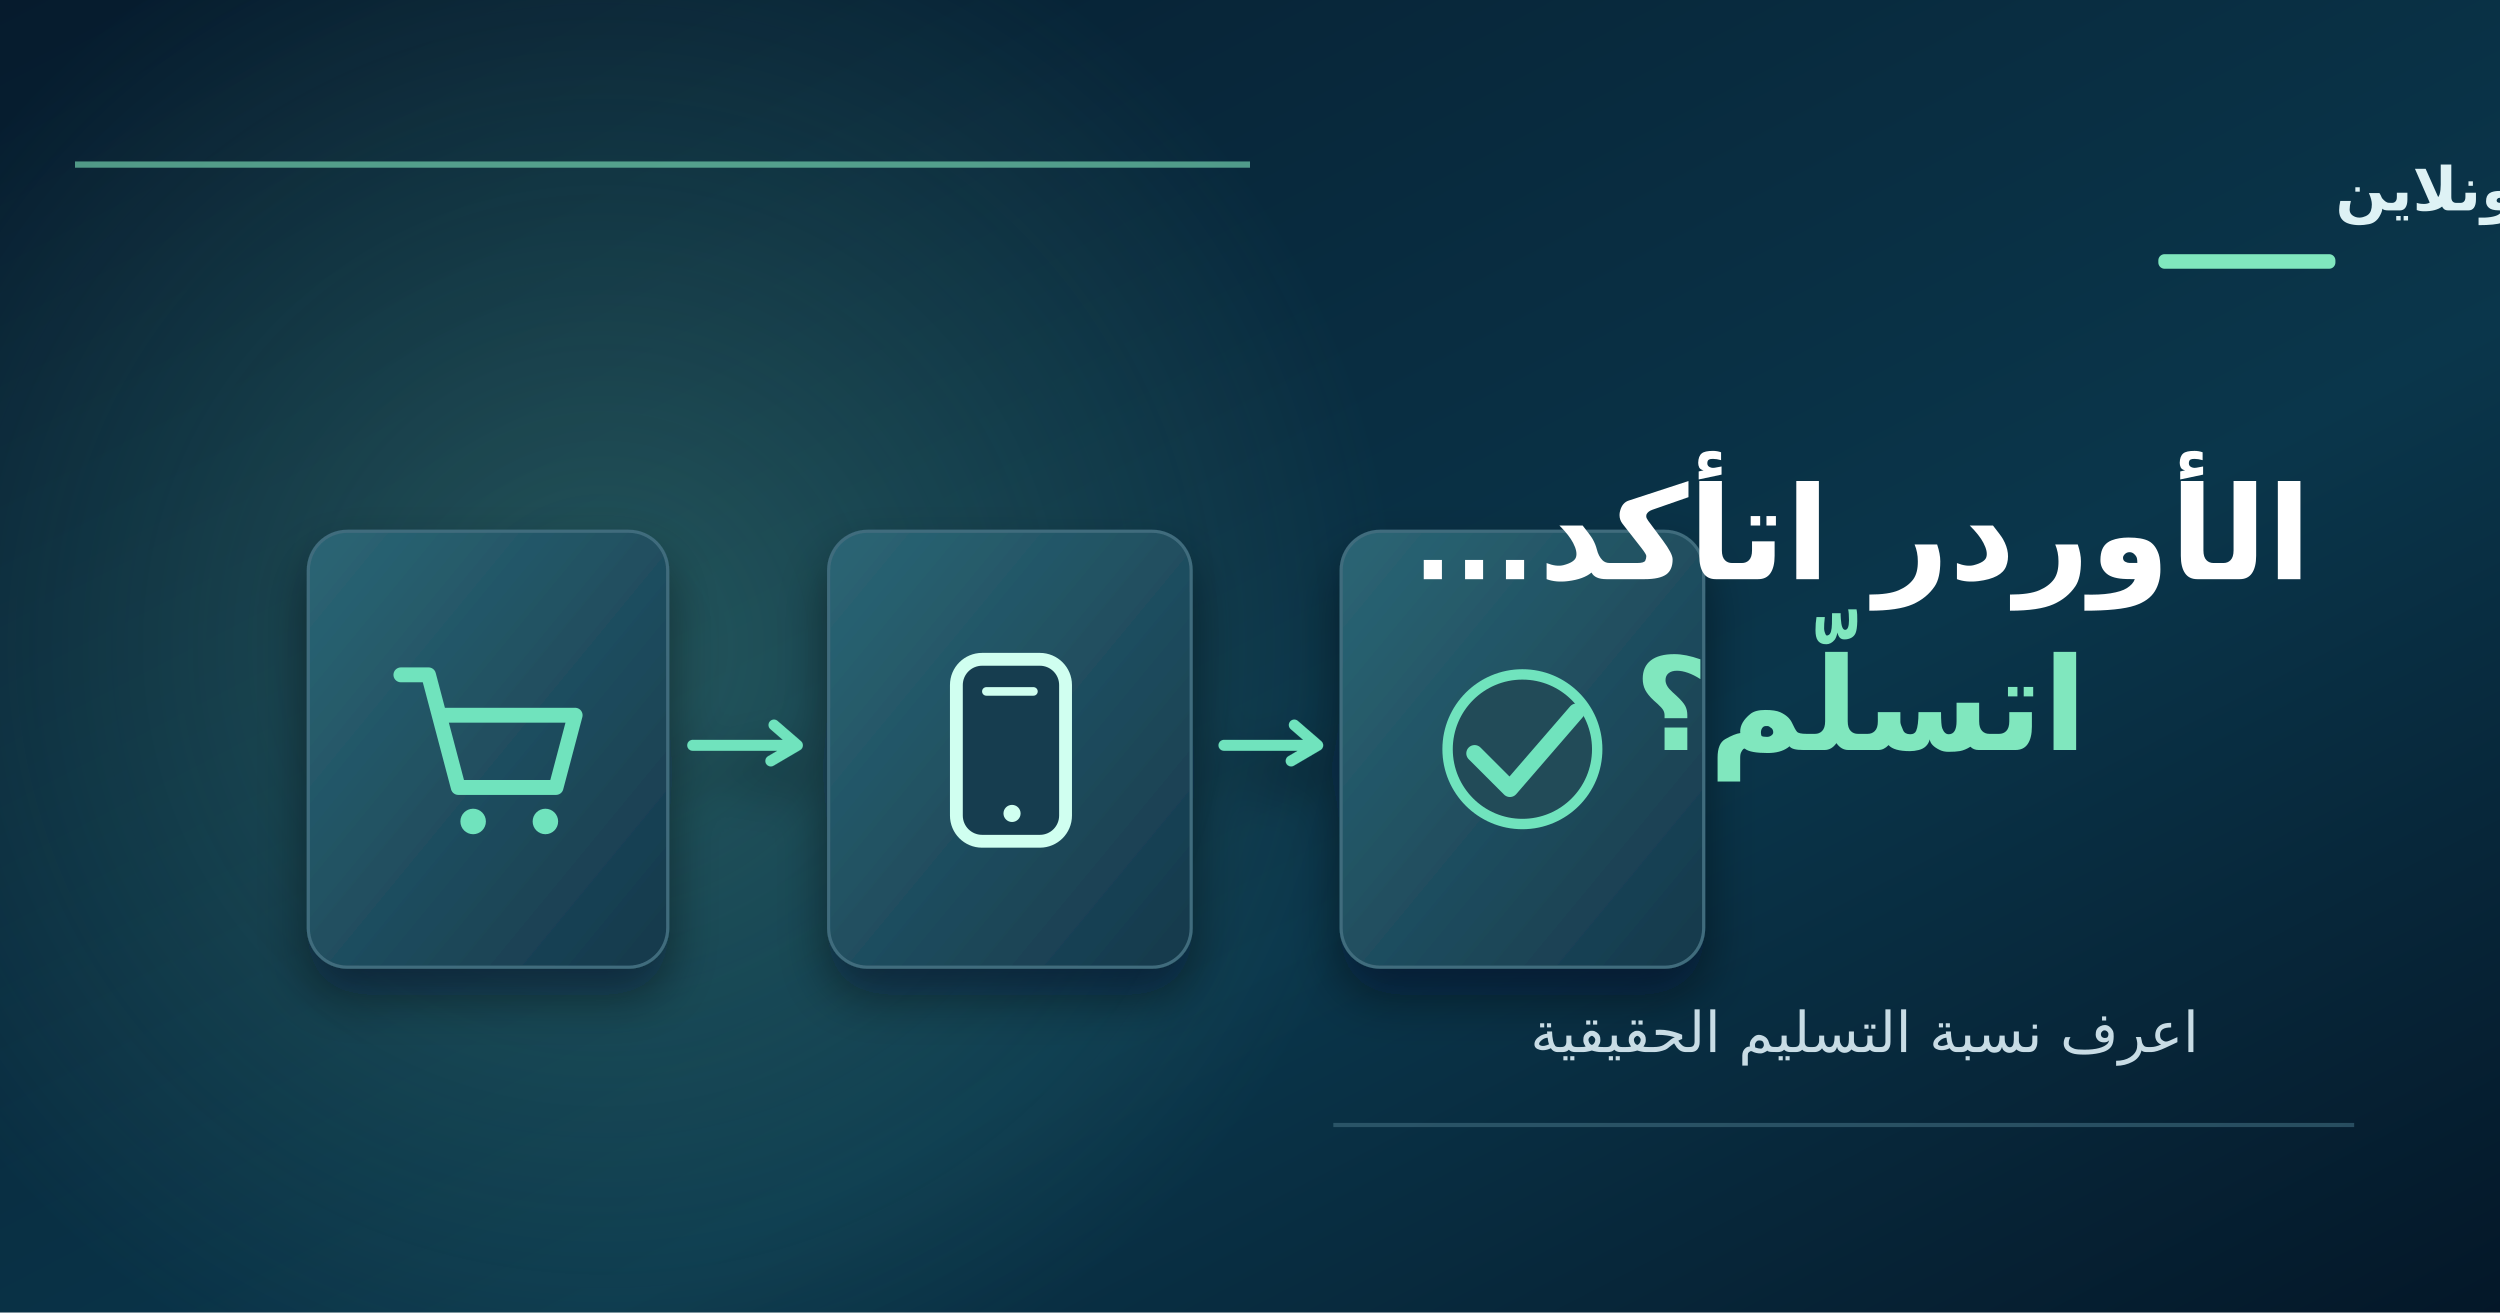
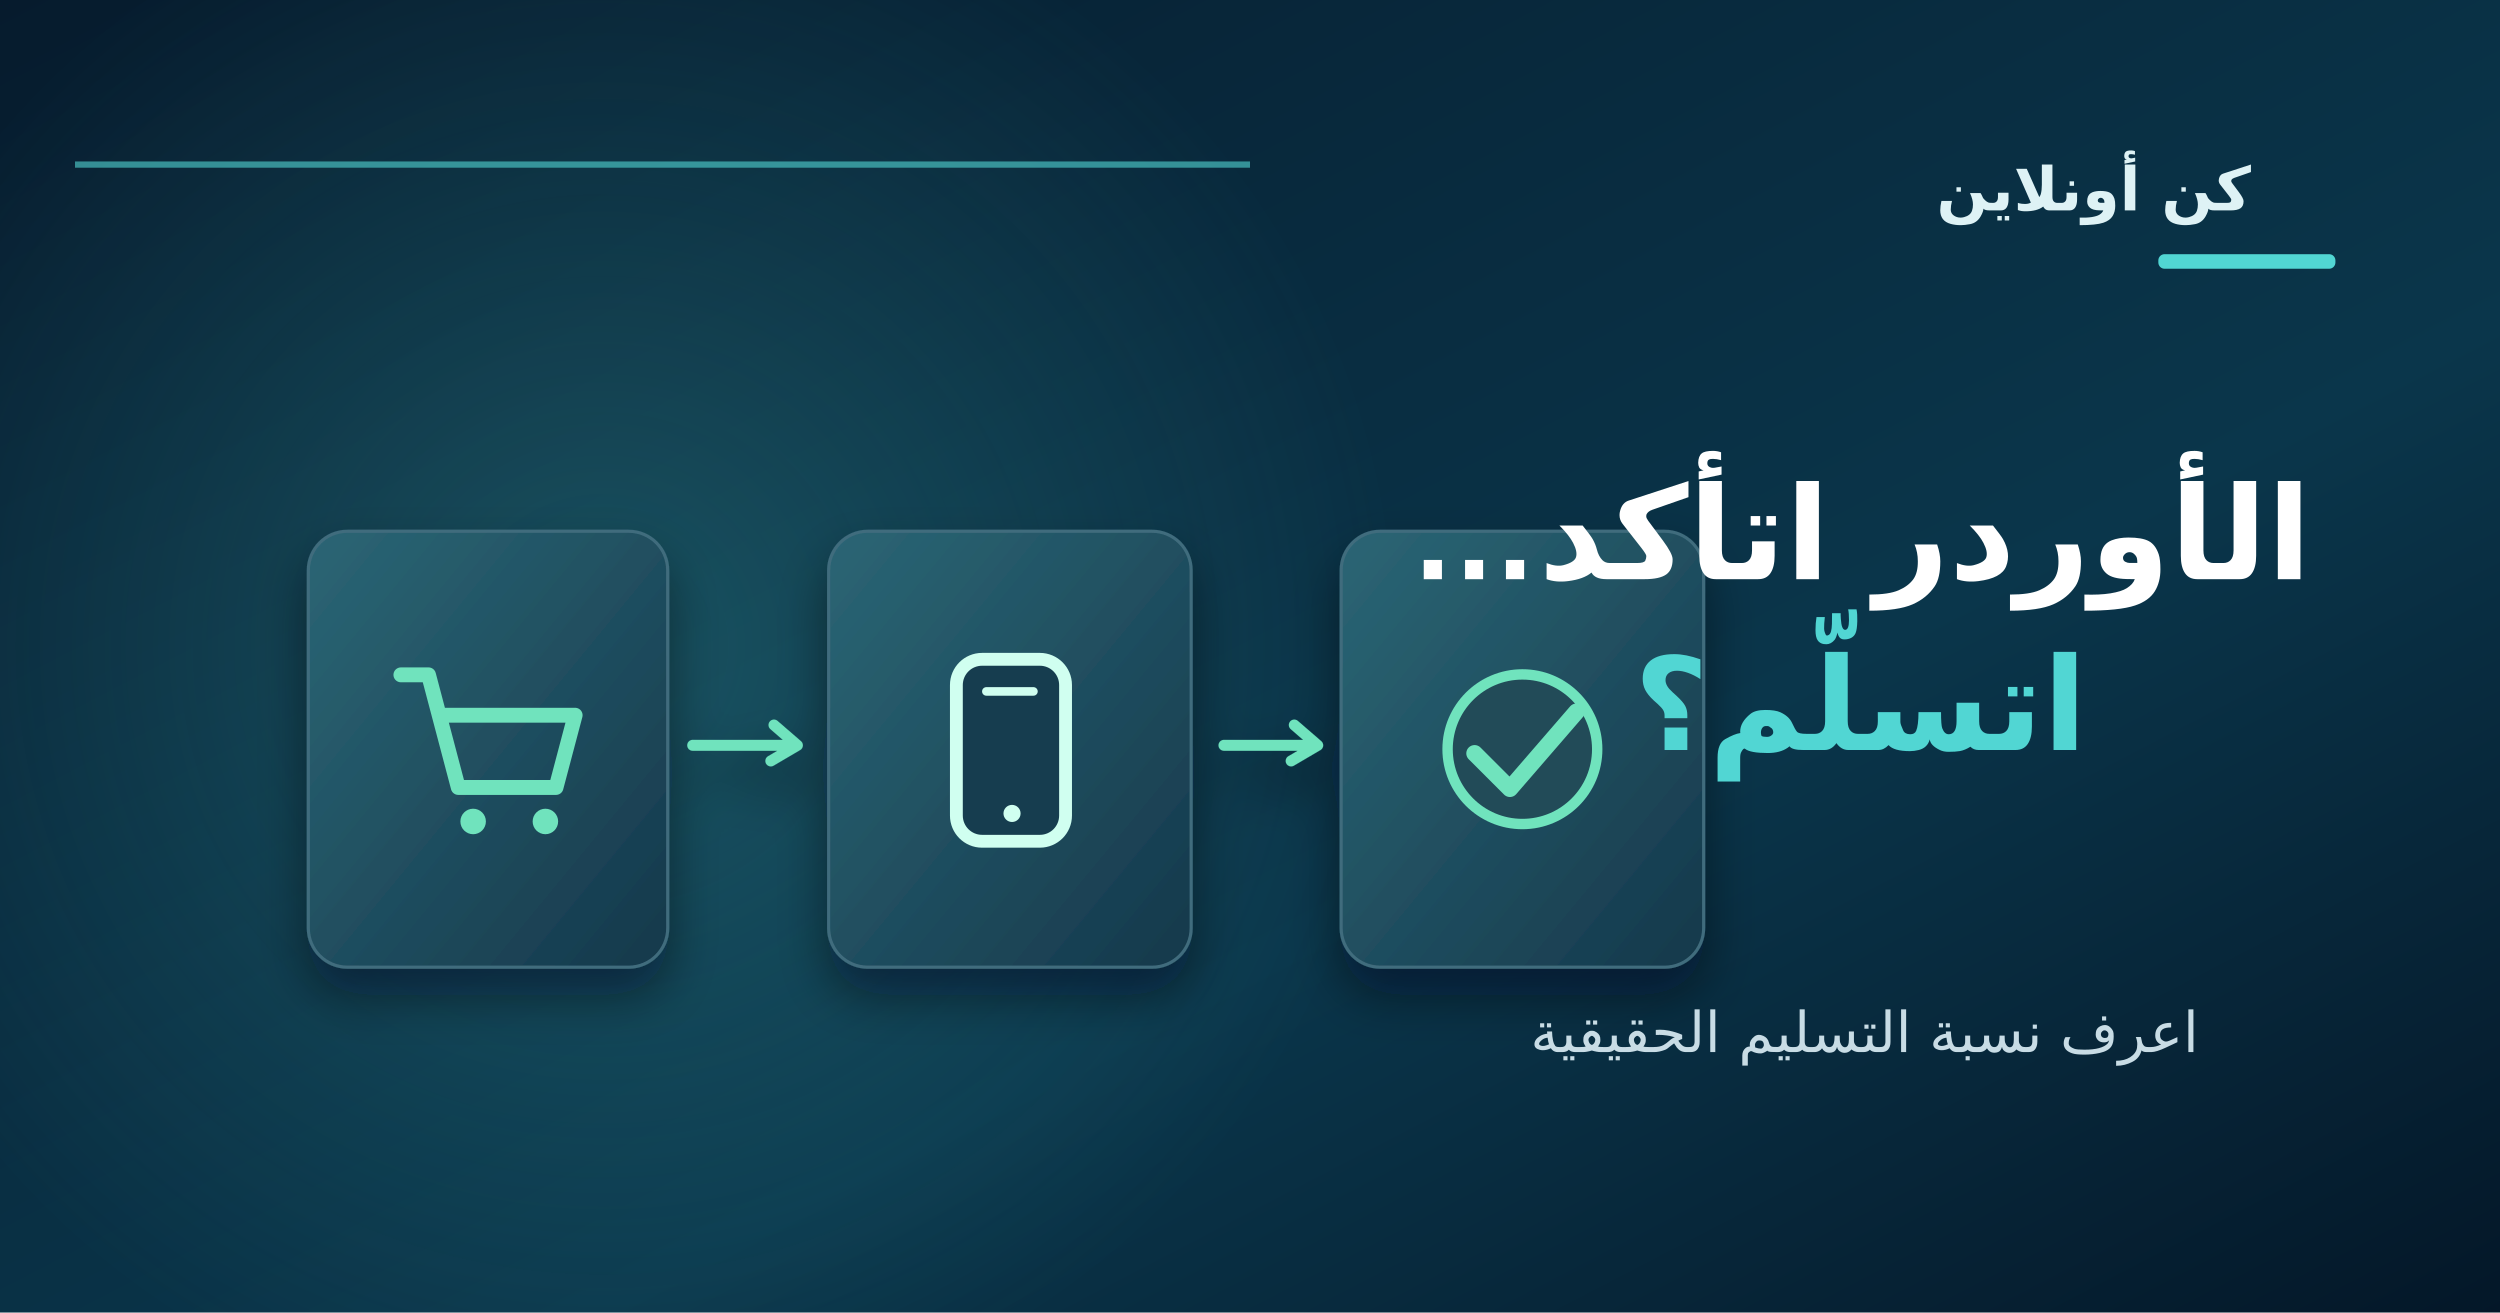
<svg xmlns="http://www.w3.org/2000/svg" width="1200" height="630" viewBox="0 0 1200 630" role="img" aria-labelledby="title desc">
  <defs>
    <linearGradient id="bg" x1="0" y1="0" x2="1" y2="1">
      <stop stop-color="#061b2d" />
      <stop offset=".62" stop-color="#0a364b" />
      <stop offset="1" stop-color="#041728" />
    </linearGradient>
    <radialGradient id="glow">
-       <stop stop-color="#80e7be" stop-opacity=".23" />
-       <stop offset="1" stop-color="#80e7be" stop-opacity="0" />
+       <stop stop-color="#51d6d3" stop-opacity=".23" />
+       <stop offset="1" stop-color="#51d6d3" stop-opacity="0" />
    </radialGradient>
    <linearGradient id="glass" x1="0" y1="0" x2="1" y2="1">
      <stop stop-color="#2b6675" />
      <stop offset="1" stop-color="#15384b" />
    </linearGradient>
    <filter id="drop" x="-30%" y="-30%" width="170%" height="170%">
      <feDropShadow dx="0" dy="17" stdDeviation="16" flood-color="#010e19" flood-opacity=".45" />
    </filter>
  </defs>
  <rect width="1200" height="630" fill="url(#bg)" />
  <circle cx="290" cy="310" r="381" fill="url(#glow)" />
-   <path d="M36 79H600" stroke="#80e7be" stroke-width="3" opacity=".6" />
+   <path d="M36 79H600" stroke="#51d6d3" stroke-width="3" opacity=".6" />
  <g id="topic-art" filter="url(#drop)" transform="translate(40 108) scale(.75)">
    <rect x="144" y="196" width="230" height="279" rx="25" fill="url(#glass)" stroke="#416c7d" stroke-width="2" />
    <g transform="translate(191 267.5) scale(1.36)">
      <path d="M9 15H22L36 68H82L91 34H29" fill="none" stroke="#70e3bd" stroke-width="7" stroke-linecap="round" stroke-linejoin="round" />
      <circle cx="43" cy="84" r="6" fill="#70e3bd" stroke="none" stroke-width="0" />
      <circle cx="77" cy="84" r="6" fill="#70e3bd" stroke="none" stroke-width="0" />
    </g>
    <path d="M390 333L457 333M442 320L457 333L440 343" fill="none" stroke="#70e3bd" stroke-width="7" stroke-linecap="round" stroke-linejoin="round" />
    <rect x="477" y="196" width="232" height="279" rx="25" fill="url(#glass)" stroke="#416c7d" stroke-width="2" />
    <g transform="translate(524.5 267) scale(1.37)">
      <rect x="25" y="8" width="51" height="85" rx="12" fill="#183e50" stroke="#d0fff0" stroke-width="6" />
      <path d="M39 23L61 23" fill="none" stroke="#d0fff0" stroke-width="4" stroke-linecap="round" stroke-linejoin="round" />
      <circle cx="51" cy="80" r="4" fill="#d0fff0" stroke="none" stroke-width="0" />
    </g>
    <path d="M730 333L790 333M775 320L790 333L773 343" fill="none" stroke="#70e3bd" stroke-width="7" stroke-linecap="round" stroke-linejoin="round" />
    <rect x="805" y="196" width="232" height="279" rx="25" fill="url(#glass)" stroke="#416c7d" stroke-width="2" />
    <g transform="translate(854.5 269) scale(1.33)">
      <circle cx="50" cy="50" r="36" fill="#214b58" stroke="#70e3bd" stroke-width="5" />
      <path d="M27 52L44 69L76 32" fill="none" stroke="#70e3bd" stroke-width="8" stroke-linecap="round" stroke-linejoin="round" />
    </g>
  </g>
-   <text x="1121" y="101" direction="rtl" text-anchor="end" font-family="Cairo,Tajawal,Segoe UI,Arial,sans-serif" font-size="29" font-weight="700" fill="#def2f5">كن أونلاين</text>
-   <rect x="1036" y="122" width="85" height="7" rx="3" fill="#80e7be" />
+   <text x="1005" y="101" direction="rtl" text-anchor="middle" font-family="Cairo,Tajawal,Segoe UI,Arial,sans-serif" font-size="29" font-weight="700" fill="#def2f5">كن أونلاين</text>
+   <rect x="1036" y="122" width="85" height="7" rx="3" fill="#51d6d3" />
  <g id="hook">
    <text x="893" y="278" direction="rtl" unicode-bidi="plaintext" text-anchor="middle" font-family="Cairo,Tajawal,Segoe UI,Arial,sans-serif" font-size="62" font-weight="900" fill="#ffffff">الأوردر اتأكد…</text>
-     <text x="893" y="360" direction="rtl" unicode-bidi="plaintext" text-anchor="middle" font-family="Cairo,Tajawal,Segoe UI,Arial,sans-serif" font-size="62" font-weight="900" fill="#80e7be">اتسلّم؟</text>
+     <text x="893" y="360" direction="rtl" unicode-bidi="plaintext" text-anchor="middle" font-family="Cairo,Tajawal,Segoe UI,Arial,sans-serif" font-size="62" font-weight="900" fill="#51d6d3">اتسلّم؟</text>
  </g>
  <text x="895" y="505" direction="rtl" text-anchor="middle" font-family="Cairo,Tajawal,Segoe UI,Arial,sans-serif" font-size="27" fill="#c8dce5">اعرف نسبة التسليم الحقيقية</text>
-   <path d="M640 540H1130" stroke="#3f6d7f" stroke-width="2" opacity=".6" />
</svg>
